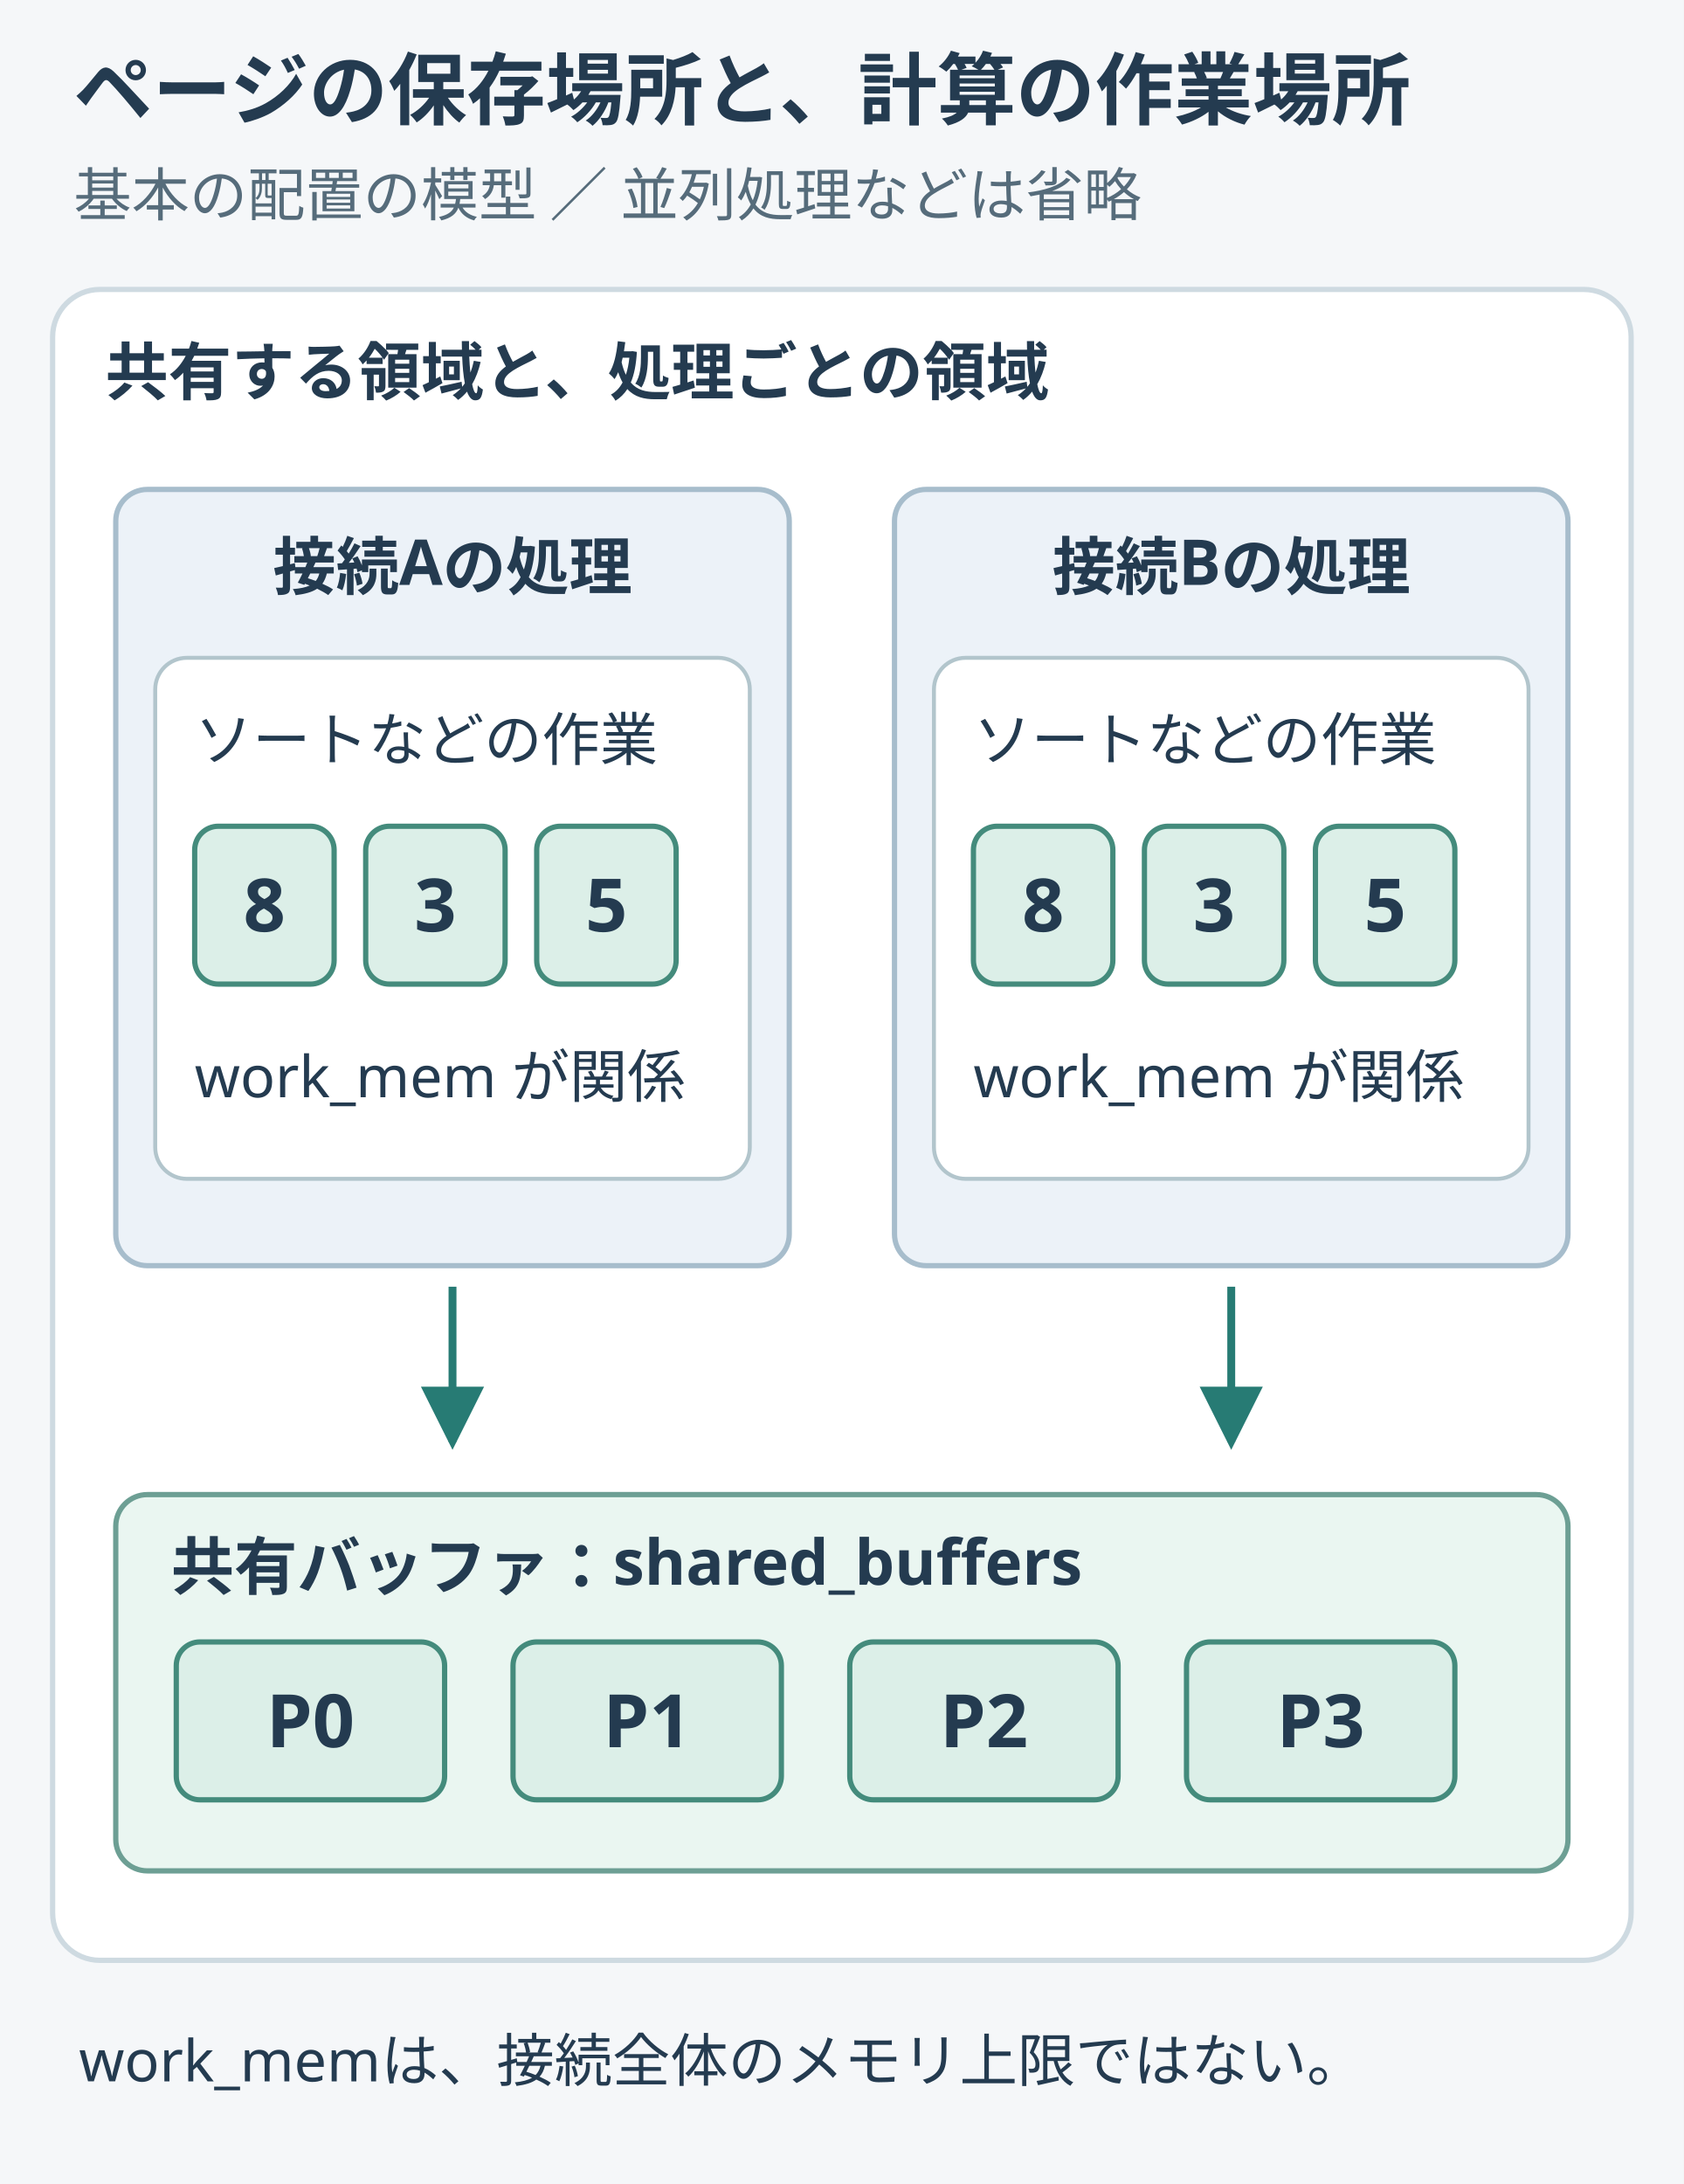
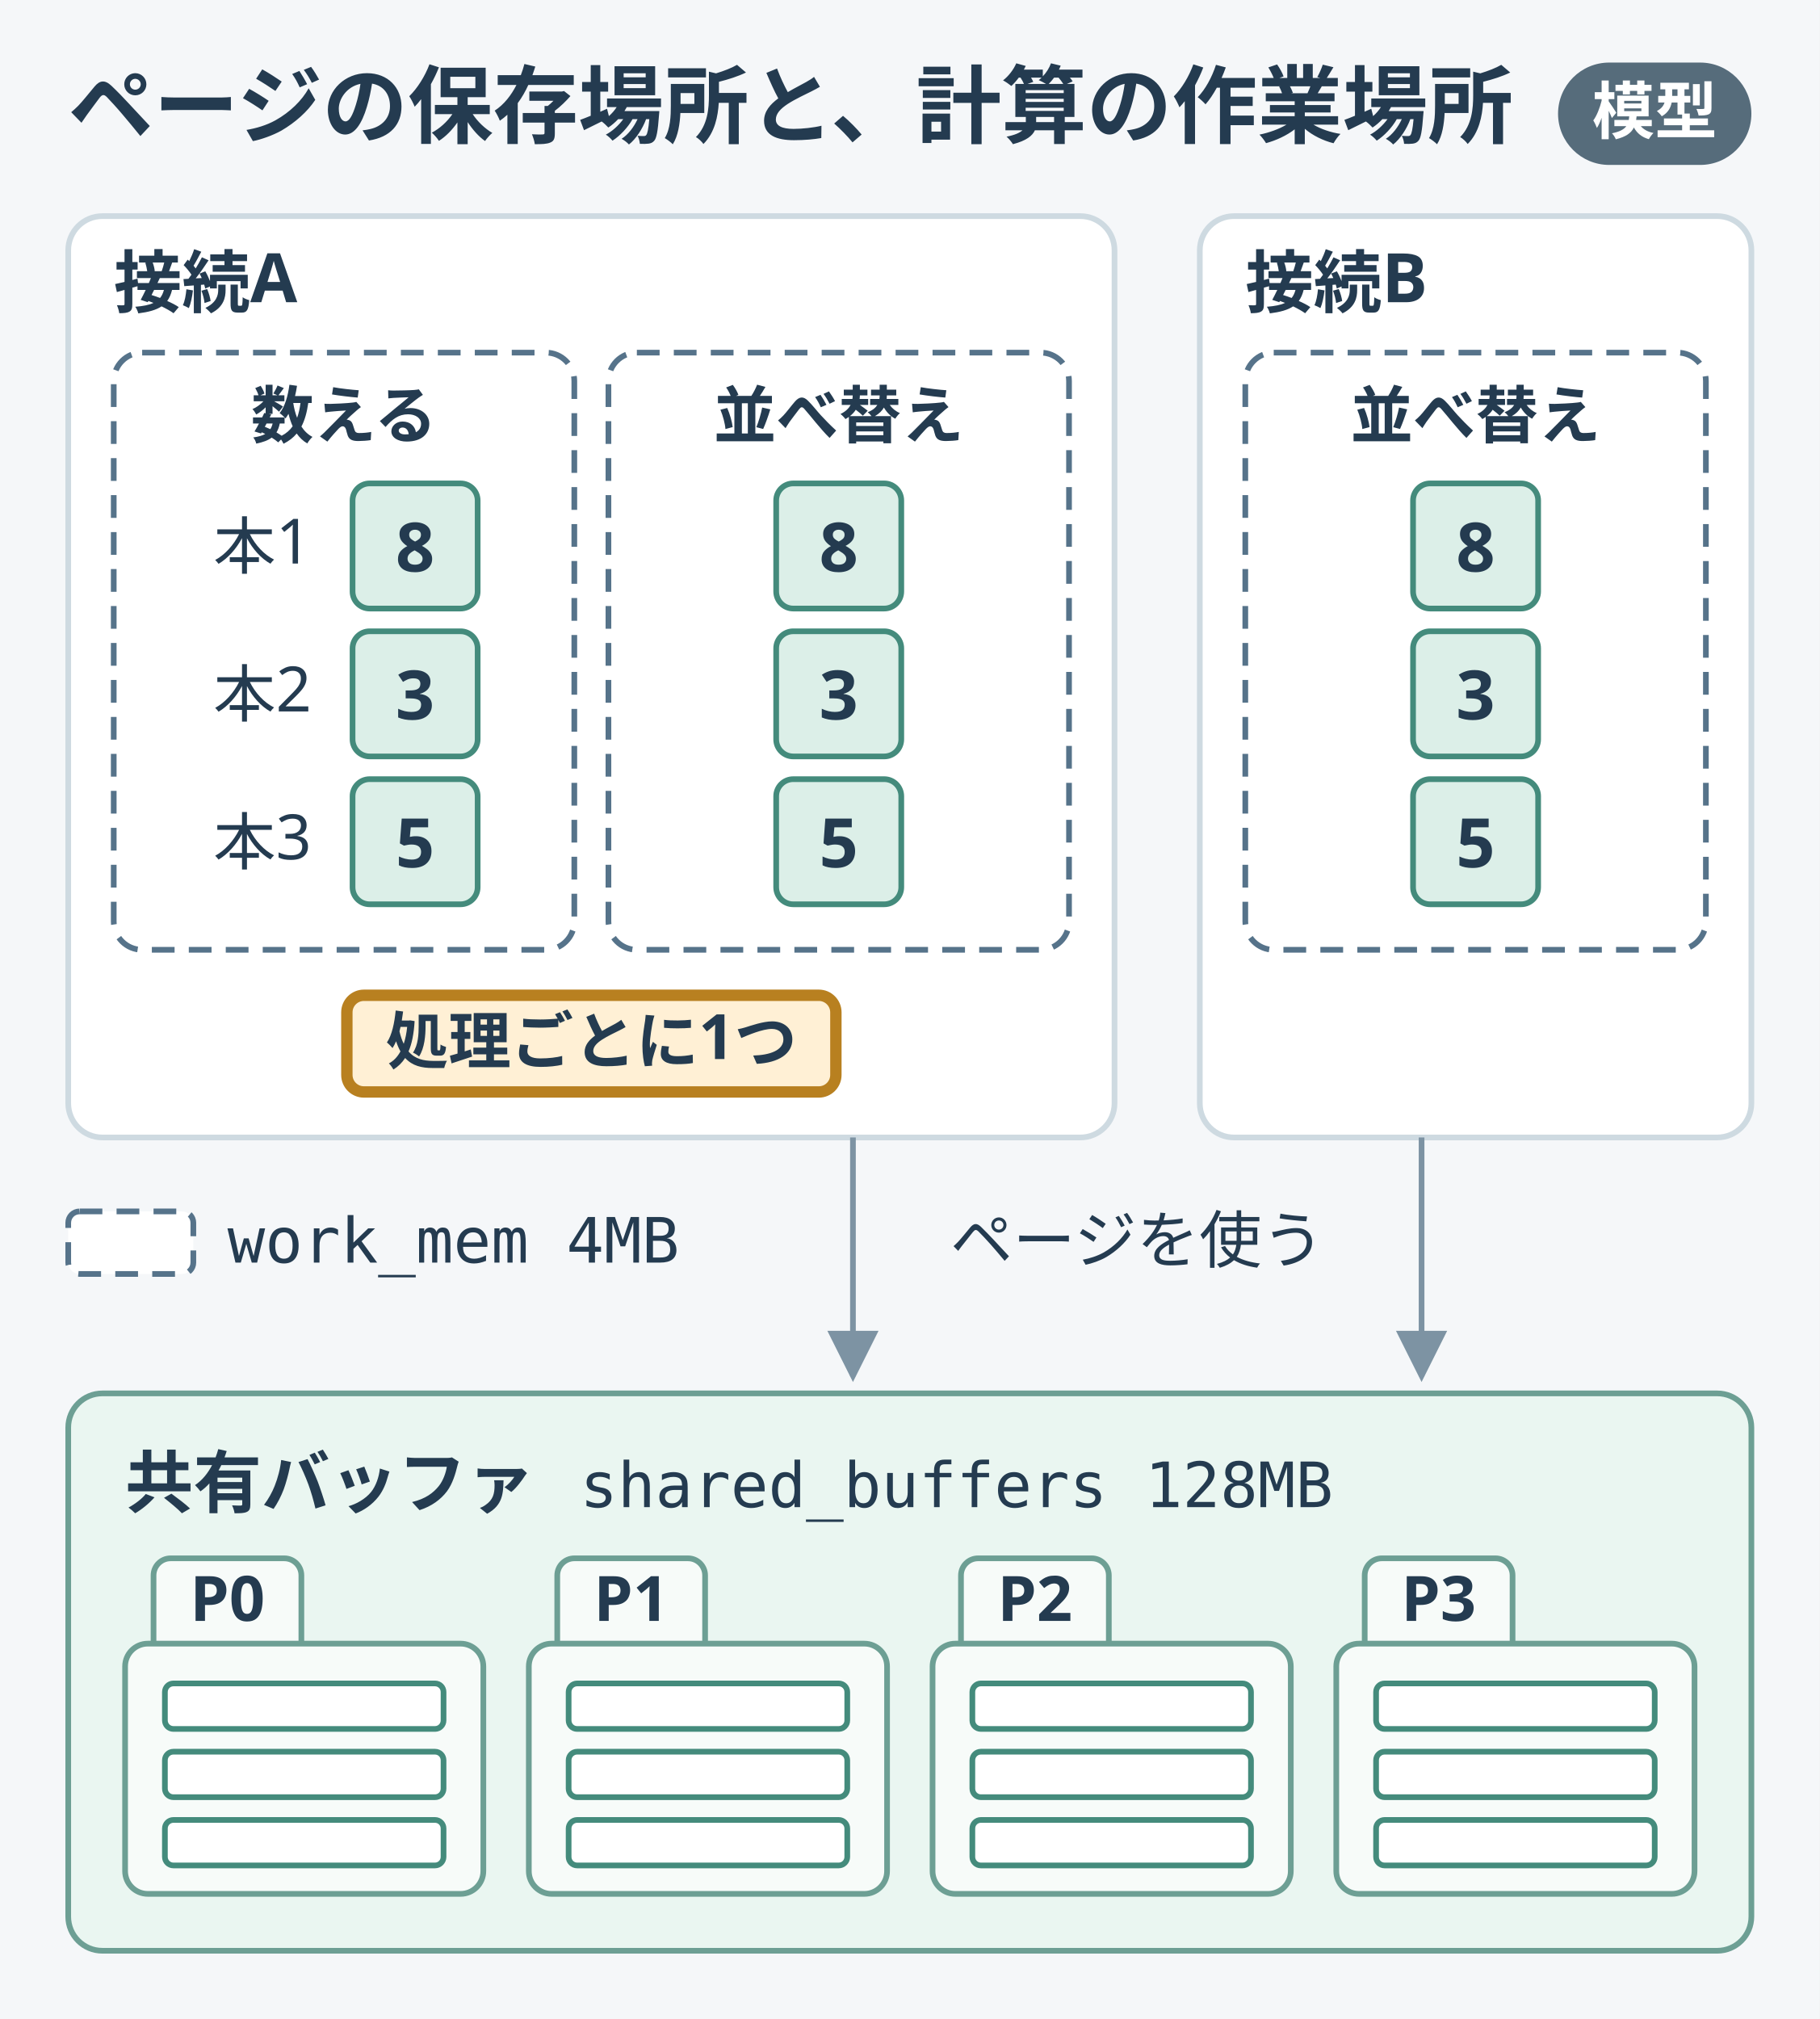
- <svg xmlns="http://www.w3.org/2000/svg" width="640" height="830" viewBox="0 0 640 830" role="img" aria-labelledby="title description">
+ <svg xmlns="http://www.w3.org/2000/svg" width="640" height="710" viewBox="0 0 640 710" role="img" aria-labelledby="title">
  <defs>
-     <marker id="a" markerWidth="8" markerHeight="8" refX="7" refY="4" orient="auto">
-       <path d="M0 0L8 4L0 8" fill="#277b74" />
+     <marker id="flow" markerWidth="10" markerHeight="10" refX="9" refY="5" orient="auto">
+       <path d="M0 0L10 5L0 10z" fill="#277b74" />
+     </marker>
+     <marker id="req" markerWidth="10" markerHeight="10" refX="9" refY="5" orient="auto">
+       <path d="M0 0L10 5L0 10" fill="none" stroke="#945e11" stroke-width="2" />
+     </marker>
+     <marker id="ref" markerWidth="9" markerHeight="9" refX="8" refY="4.5" orient="auto">
+       <path d="M0 0L9 4.5L0 9z" fill="#7d93a3" />
    </marker>
  </defs>
  <style>
- text{font-family:"Hiragino Sans","Noto Sans JP",sans-serif;font-size:24px;fill:#243b50} .title{font-size:30px;font-weight:700} .bold{font-weight:700} .small{font-size:22px} .muted{fill:#566c7b;font-size:22px} .value{font-size:28px;font-weight:700} .teal{fill:#176e65;font-weight:700} .orange{fill:#945e11;font-weight:700}
- .panel{fill:#fff;stroke:#cedae1;stroke-width:2} .box{fill:#ecf2f8;stroke:#a7bdcc;stroke-width:2} .memory{fill:#eaf6f1;stroke:#6d9f94;stroke-width:2} .card{fill:#dcefe8;stroke:#448b7c;stroke-width:2} .hot{fill:#fff0d5;stroke:#b88020;stroke-width:3} .paper{fill:#fff;stroke:#b2c5cc;stroke-width:1.5} .ghost{fill:#f5f7f9;stroke:#b5c2cc;stroke-width:2;stroke-dasharray:6 5} .edge{fill:none;stroke:#92a7b5;stroke-width:2.5} .arrow{fill:none;stroke:#277b74;stroke-width:3;marker-end:url(#a)}
- </style>
-   <rect width="640" height="830" fill="#f5f7f9" />
-   <text x="28" y="45" class="title" text-anchor="start">ページの保存場所と、計算の作業場所</text>
-   <text x="28" y="82" class="muted" text-anchor="start">基本の配置の模型 ／ 並列処理などは省略</text>
-   <g id="diagram">
-     <rect x="20" y="110" width="600" height="635" rx="18" class="panel" />
-     <text x="40" y="150" class="bold" text-anchor="start">共有する領域と、処理ごとの領域</text>
-     <rect x="44" y="186" width="256" height="295" rx="12" class="box" />
-     <text x="172" y="224" class="bold" text-anchor="middle">接続Aの処理</text>
-     <rect x="59" y="250" width="226" height="198" rx="12" class="paper" />
-     <text x="74" y="289" class="small" text-anchor="start">ソートなどの作業</text>
-     <rect x="74" y="314" width="53" height="60" rx="9" class="card" />
-     <text x="100.5" y="354.0" class="value" text-anchor="middle">8</text>
-     <rect x="139" y="314" width="53" height="60" rx="9" class="card" />
-     <text x="165.5" y="354.0" class="value" text-anchor="middle">3</text>
-     <rect x="204" y="314" width="53" height="60" rx="9" class="card" />
-     <text x="230.5" y="354.0" class="value" text-anchor="middle">5</text>
-     <text x="74" y="417" class="small" text-anchor="start">work_mem が関係</text>
-     <path d="M172 489 L172 548" class="arrow" />
-     <rect x="340" y="186" width="256" height="295" rx="12" class="box" />
-     <text x="468" y="224" class="bold" text-anchor="middle">接続Bの処理</text>
-     <rect x="355" y="250" width="226" height="198" rx="12" class="paper" />
-     <text x="370" y="289" class="small" text-anchor="start">ソートなどの作業</text>
-     <rect x="370" y="314" width="53" height="60" rx="9" class="card" />
-     <text x="396.5" y="354.0" class="value" text-anchor="middle">8</text>
-     <rect x="435" y="314" width="53" height="60" rx="9" class="card" />
-     <text x="461.5" y="354.0" class="value" text-anchor="middle">3</text>
-     <rect x="500" y="314" width="53" height="60" rx="9" class="card" />
-     <text x="526.5" y="354.0" class="value" text-anchor="middle">5</text>
-     <text x="370" y="417" class="small" text-anchor="start">work_mem が関係</text>
-     <path d="M468 489 L468 548" class="arrow" />
-     <rect x="44" y="568" width="552" height="143" rx="12" class="memory" />
-     <text x="65" y="604" class="bold" text-anchor="start">共有バッファ：shared_buffers</text>
-     <rect x="67" y="624" width="102" height="60" rx="9" class="card" />
-     <text x="118.0" y="664.0" class="value" text-anchor="middle">P0</text>
-     <rect x="195" y="624" width="102" height="60" rx="9" class="card" />
-     <text x="246.0" y="664.0" class="value" text-anchor="middle">P1</text>
-     <rect x="323" y="624" width="102" height="60" rx="9" class="card" />
-     <text x="374.0" y="664.0" class="value" text-anchor="middle">P2</text>
-     <rect x="451" y="624" width="102" height="60" rx="9" class="card" />
-     <text x="502.0" y="664.0" class="value" text-anchor="middle">P3</text>
-     <text x="30" y="791" class="small" text-anchor="start">work_memは、接続全体のメモリ上限ではない。</text>
+ text{font-family:"Hiragino Sans","Noto Sans JP",sans-serif;font-size:24px;fill:#243b50}
+ .h{font-size:30px;font-weight:700}.b{font-weight:700}.s{font-size:22px}.m{font-size:22px;fill:#566c7b}
+ .mono{font-family:ui-monospace,Menlo,monospace;font-size:22px}.tag{font-size:22px;font-weight:700;fill:#fff}
+ .teal{fill:#176e65}.brown{fill:#945e11}.real{fill:#176e65}.model{fill:#566c7b}
+ .panel{fill:#fff;stroke:#cedae1;stroke-width:2}.node{fill:#ecf2f8;stroke:#56738a;stroke-width:2}
+ .row{fill:#fff;stroke:#448b7c;stroke-width:2}.match{fill:#fff;stroke:#176e65;stroke-width:4}
+ .page{fill:#f7fbf9;stroke:#6d9f94;stroke-width:2}.ipage{fill:#f4f6f8;stroke:#6b7f8e;stroke-width:2}
+ .band{fill:#d5dde3;stroke:#92a7b5;stroke-width:2}.skip{fill:none;stroke:#b5c2cc;stroke-width:2;stroke-dasharray:6 5}
+ .hot{fill:#fff0d5;stroke:#b88020;stroke-width:4}.ghost{fill:#f5f7f9;stroke:#b5c2cc;stroke-width:2;stroke-dasharray:6 5}
+ .flow{fill:none;stroke:#277b74;stroke-width:3;marker-end:url(#flow)}.req{fill:none;stroke:#945e11;stroke-width:3;stroke-dasharray:8 6;marker-end:url(#req)}
+ .ref{fill:none;stroke:#7d93a3;stroke-width:2;marker-end:url(#ref)}.step{fill:#fff;stroke:#243b50;stroke-width:2.5}
+ .spine{fill:#e9f3f4;stroke:#243b50;stroke-width:1.5}
+ .work{fill:#fff;stroke:#56738a;stroke-width:2;stroke-dasharray:8 5}.val{fill:#dcefe8;stroke:#448b7c;stroke-width:2}.buffer{fill:#eaf6f1;stroke:#6d9f94;stroke-width:2}
+   </style>
+   <rect width="640" height="710" fill="#f5f7f9" />
+   <text x="24" y="48" class="h">ページの保存場所と、計算の作業場所</text>
+   <rect x="548" y="22" width="68" height="36" rx="18" class="model" />
+   <text x="582" y="47" text-anchor="middle" class="tag">模型</text>
+   <g id="connection-a">
+     <rect x="24" y="76" width="368" height="324" rx="12" class="panel" />
+     <text x="40" y="108" class="b">接続A</text>
+     <rect x="40" y="124" width="162" height="210" rx="10" class="work" />
+     <text x="121" y="154" text-anchor="middle" class="s b">数える</text>
+     <text x="75" y="200" class="s">本1</text>
+     <rect x="124" y="170" width="44" height="44" rx="6" class="val" />
+     <text x="146" y="201" text-anchor="middle" class="b">8</text>
+     <text x="75" y="252" class="s">本2</text>
+     <rect x="124" y="222" width="44" height="44" rx="6" class="val" />
+     <text x="146" y="253" text-anchor="middle" class="b">3</text>
+     <text x="75" y="304" class="s">本3</text>
+     <rect x="124" y="274" width="44" height="44" rx="6" class="val" />
+     <text x="146" y="305" text-anchor="middle" class="b">5</text>
+     <rect x="214" y="124" width="162" height="210" rx="10" class="work" />
+     <text x="295" y="154" text-anchor="middle" class="s b">並べ替え</text>
+     <rect x="273" y="170" width="44" height="44" rx="6" class="val" />
+     <text x="295" y="201" text-anchor="middle" class="b">8</text>
+     <rect x="273" y="222" width="44" height="44" rx="6" class="val" />
+     <text x="295" y="253" text-anchor="middle" class="b">3</text>
+     <rect x="273" y="274" width="44" height="44" rx="6" class="val" />
+     <text x="295" y="305" text-anchor="middle" class="b">5</text>
+     <rect x="122" y="350" width="172" height="34" rx="6" class="hot" />
+     <text x="208" y="374" text-anchor="middle" class="s b">処理ごとに1つ</text>
+   </g>
+   <g id="connection-b">
+     <rect x="422" y="76" width="194" height="324" rx="12" class="panel" />
+     <text x="438" y="108" class="b">接続B</text>
+     <rect x="438" y="124" width="162" height="210" rx="10" class="work" />
+     <text x="519" y="154" text-anchor="middle" class="s b">並べ替え</text>
+     <rect x="497" y="170" width="44" height="44" rx="6" class="val" />
+     <text x="519" y="201" text-anchor="middle" class="b">8</text>
+     <rect x="497" y="222" width="44" height="44" rx="6" class="val" />
+     <text x="519" y="253" text-anchor="middle" class="b">3</text>
+     <rect x="497" y="274" width="44" height="44" rx="6" class="val" />
+     <text x="519" y="305" text-anchor="middle" class="b">5</text>
+   </g>
+   <g id="legend">
+     <rect x="24" y="426" width="44" height="22" rx="4" class="work" />
+     <text x="80" y="444" class="mono">work_mem 4MB</text>
+   </g>
+   <g id="shared-buffers">
+     <rect x="24" y="490" width="592" height="196" rx="12" class="buffer" />
+     <text x="44" y="530" class="b">共有バッファ</text>
+     <text x="204" y="530" class="mono">shared_buffers 128MB</text>
+     <rect x="54" y="548" width="52" height="36" rx="6" class="page" />
+     <rect x="44" y="578" width="126" height="88" rx="8" class="page" />
+     <rect x="58" y="592" width="98" height="16" rx="3" class="row" />
+     <rect x="58" y="616" width="98" height="16" rx="3" class="row" />
+     <rect x="58" y="640" width="98" height="16" rx="3" class="row" />
+     <text x="80" y="570" text-anchor="middle" class="s b">P0</text>
+     <rect x="196" y="548" width="52" height="36" rx="6" class="page" />
+     <rect x="186" y="578" width="126" height="88" rx="8" class="page" />
+     <rect x="200" y="592" width="98" height="16" rx="3" class="row" />
+     <rect x="200" y="616" width="98" height="16" rx="3" class="row" />
+     <rect x="200" y="640" width="98" height="16" rx="3" class="row" />
+     <text x="222" y="570" text-anchor="middle" class="s b">P1</text>
+     <rect x="338" y="548" width="52" height="36" rx="6" class="page" />
+     <rect x="328" y="578" width="126" height="88" rx="8" class="page" />
+     <rect x="342" y="592" width="98" height="16" rx="3" class="row" />
+     <rect x="342" y="616" width="98" height="16" rx="3" class="row" />
+     <rect x="342" y="640" width="98" height="16" rx="3" class="row" />
+     <text x="364" y="570" text-anchor="middle" class="s b">P2</text>
+     <rect x="480" y="548" width="52" height="36" rx="6" class="page" />
+     <rect x="470" y="578" width="126" height="88" rx="8" class="page" />
+     <rect x="484" y="592" width="98" height="16" rx="3" class="row" />
+     <rect x="484" y="616" width="98" height="16" rx="3" class="row" />
+     <rect x="484" y="640" width="98" height="16" rx="3" class="row" />
+     <text x="506" y="570" text-anchor="middle" class="s b">P3</text>
+   </g>
+   <g id="uses">
+     <path d="M300 400 V484" class="ref" />
+     <path d="M500 400 V484" class="ref" />
+     <text x="400" y="444" text-anchor="middle" class="s">ページを使う</text>
  </g>
</svg>
